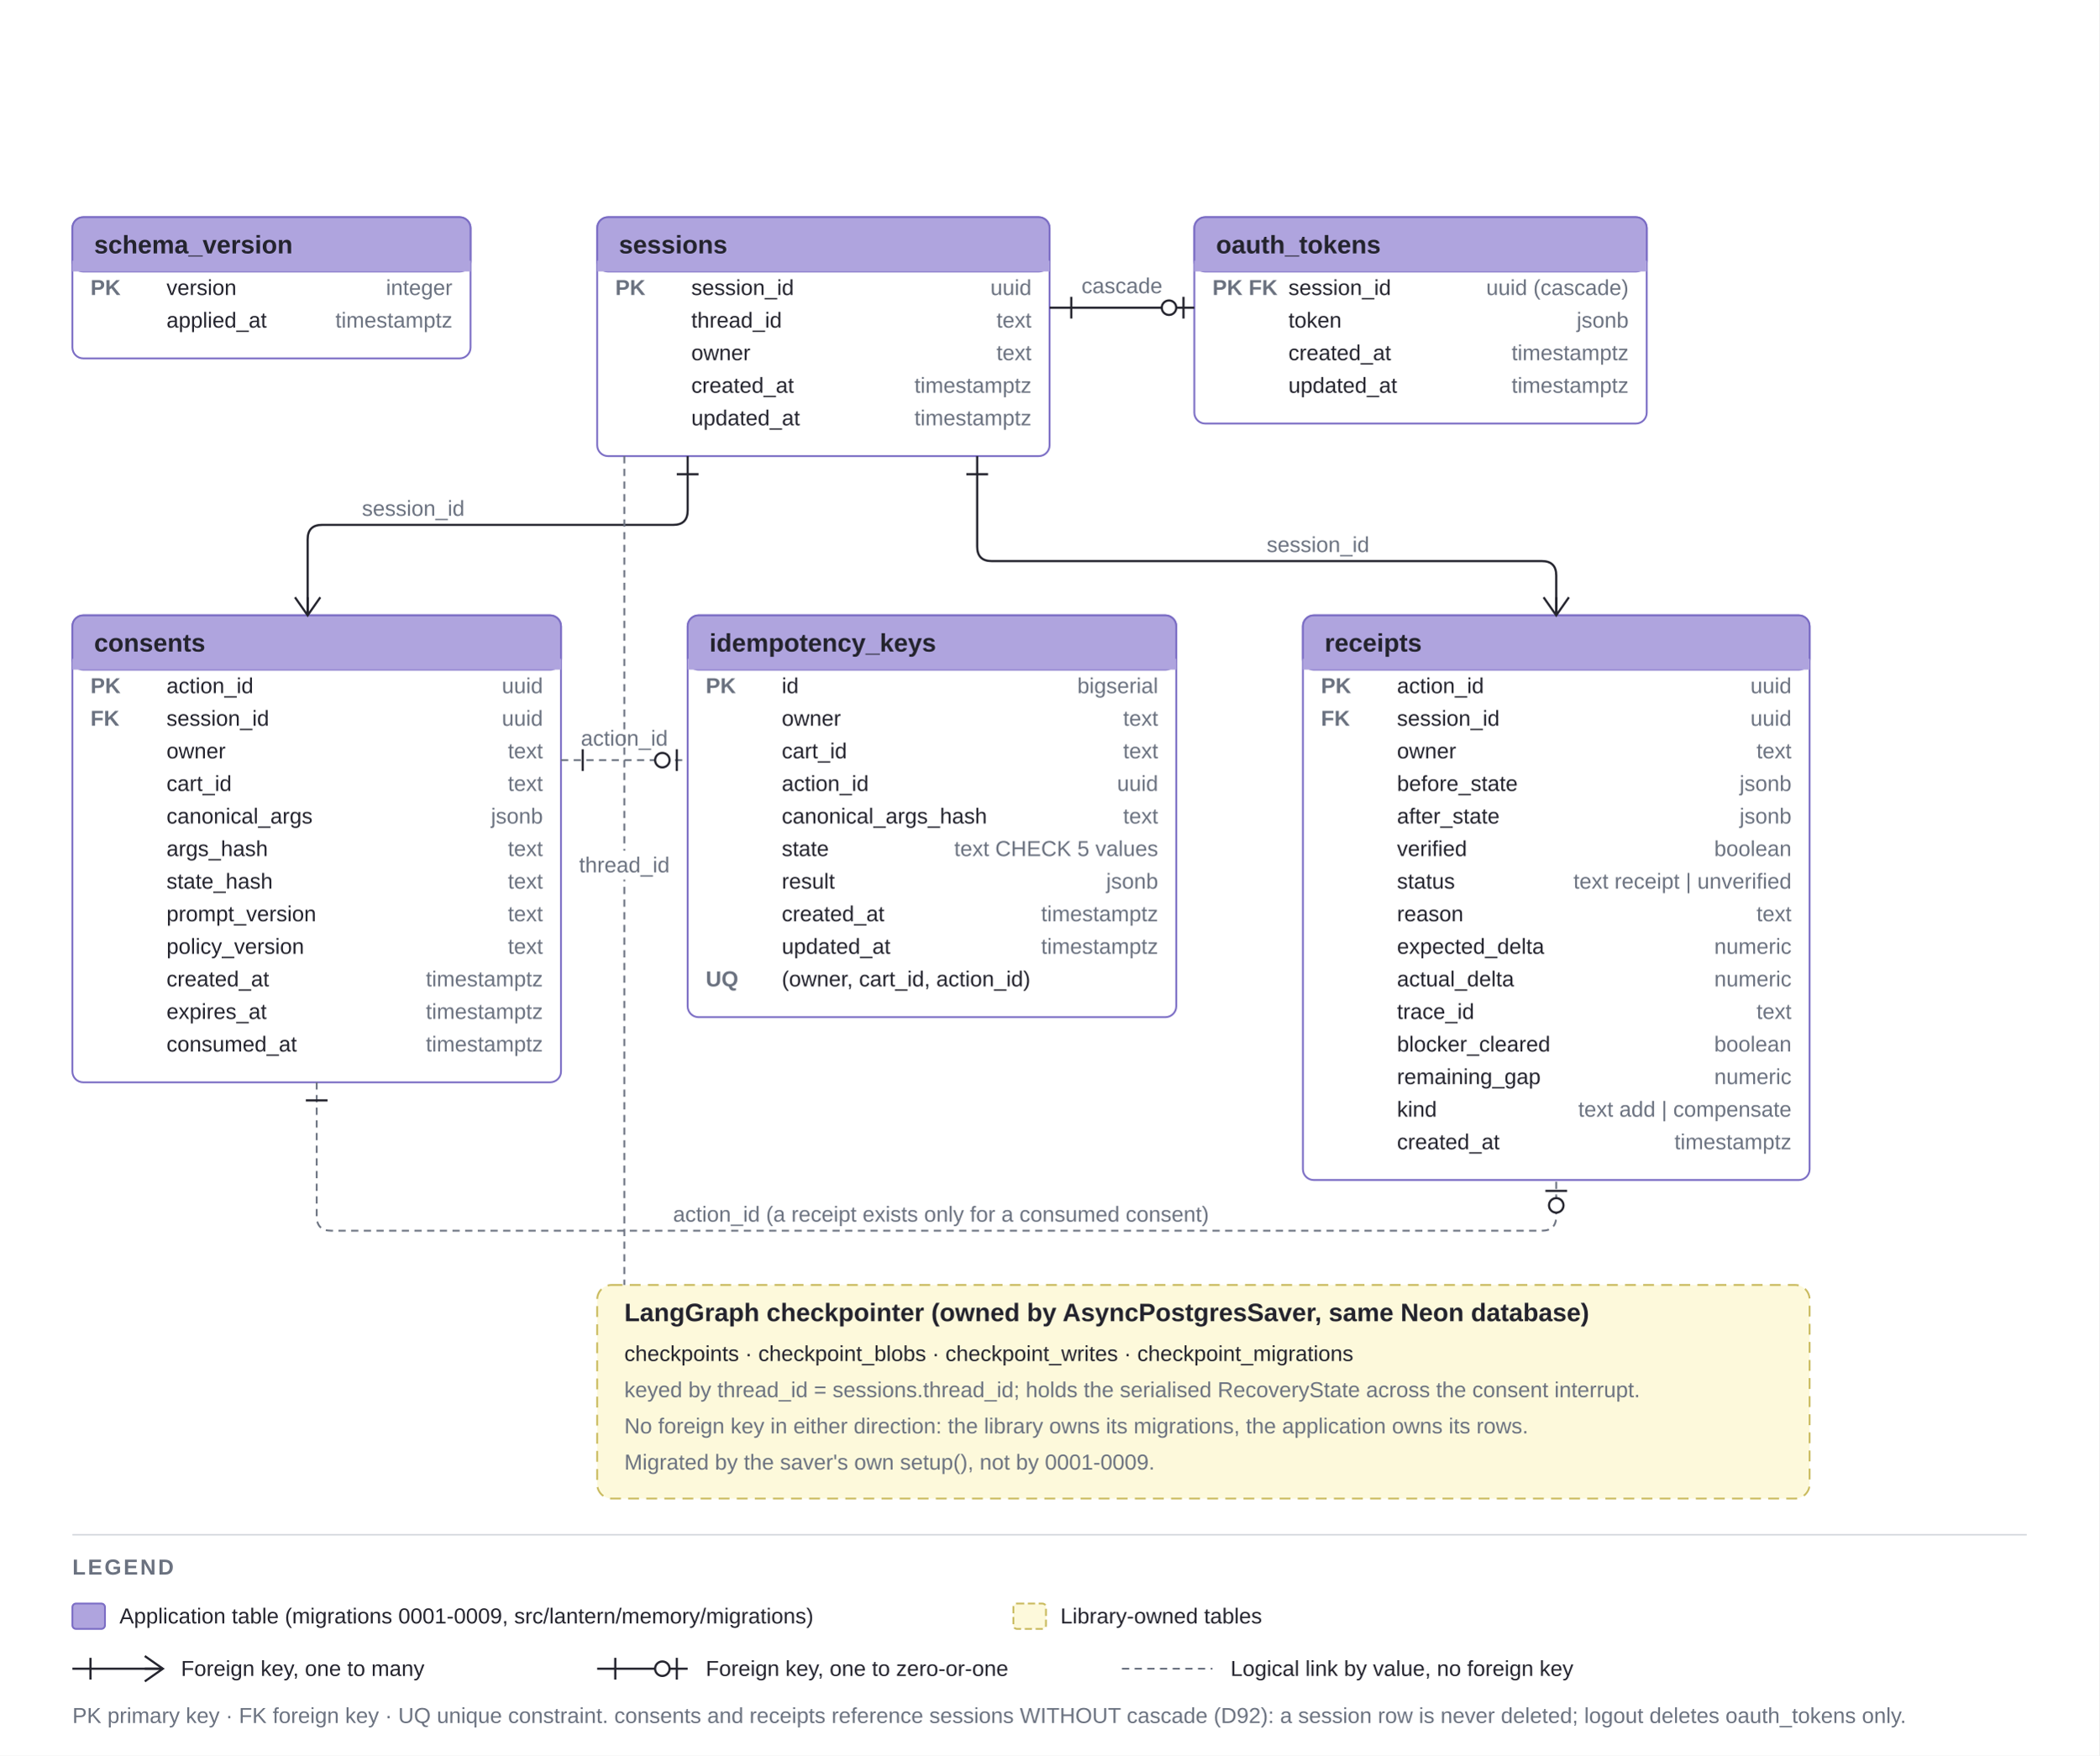
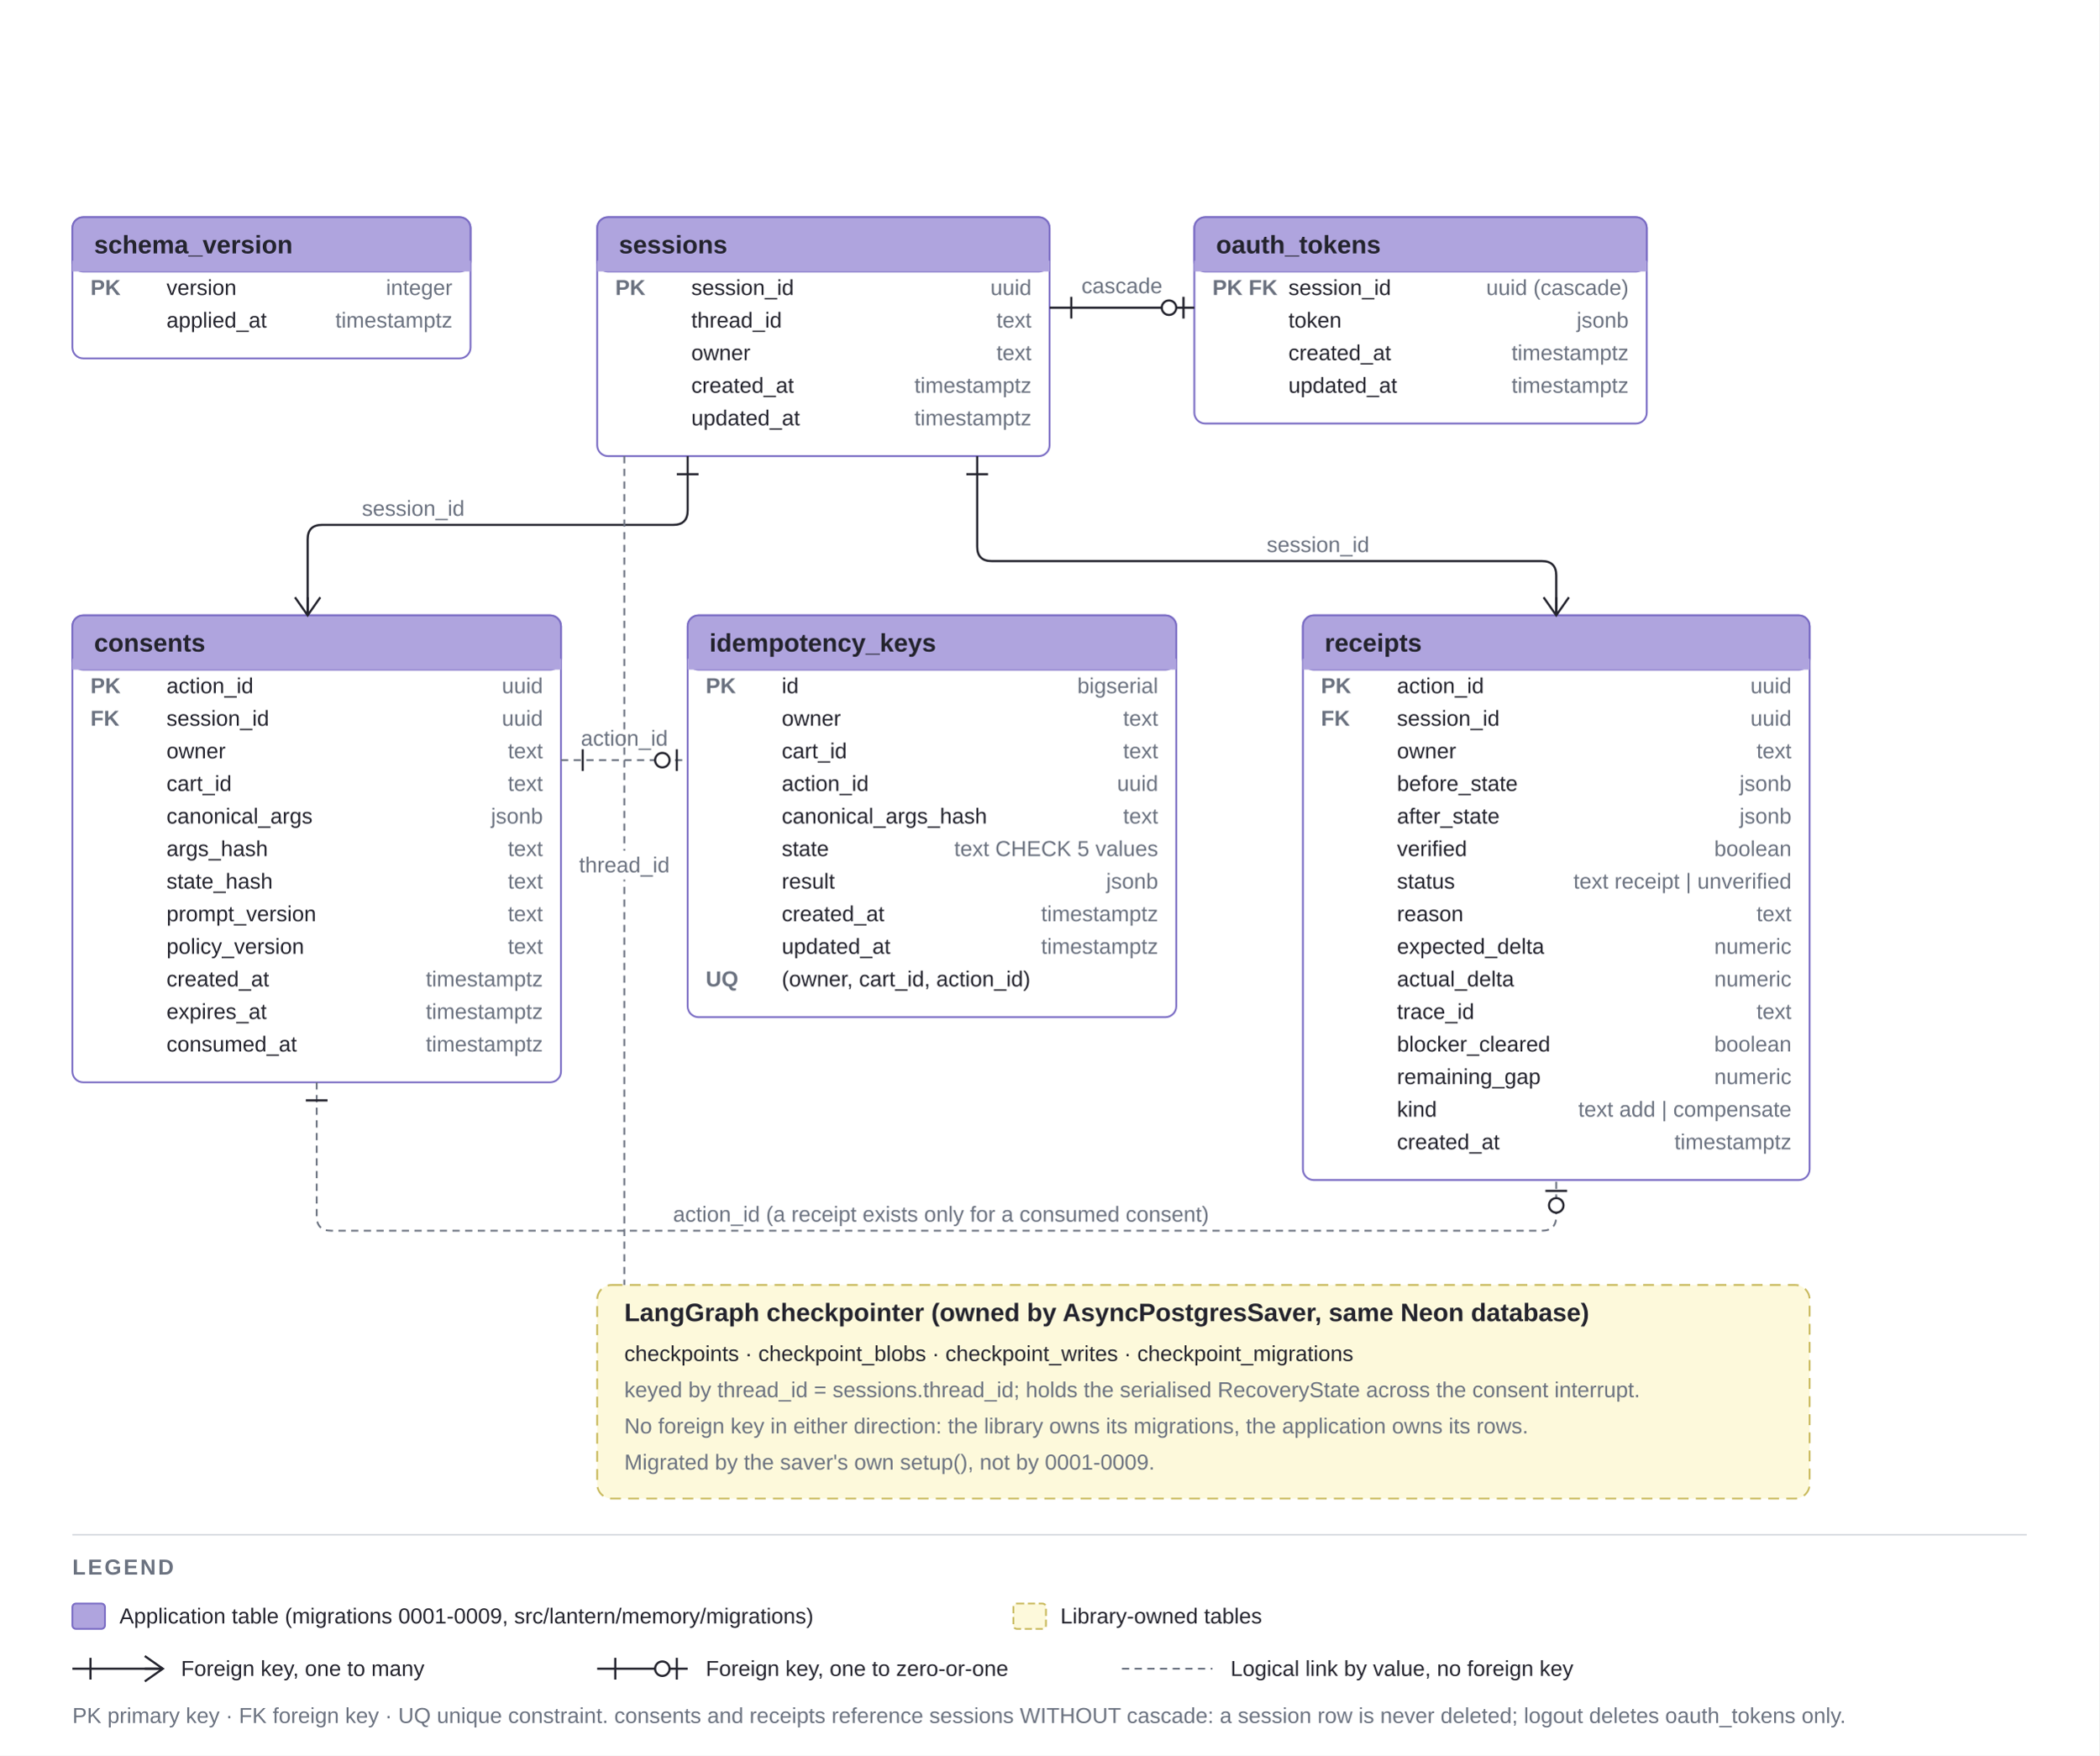
<svg xmlns="http://www.w3.org/2000/svg" width="1160" height="970" viewBox="0 0 1160 970" role="img" aria-labelledby="er-title er-desc">
  <defs>
    <style>text{font-family:Arial,Helvetica,"Liberation Sans","DejaVu Sans",sans-serif;}</style>
  </defs>
  <rect width="100%" height="100%" fill="#ffffff" />
  <rect x="40" y="120" width="220" height="78" rx="6" fill="#ffffff" stroke="#7a6cc4" stroke-width="1" />
  <rect x="40" y="120" width="220" height="30" rx="6" fill="#afa4de" stroke="#7a6cc4" stroke-width="1" />
  <rect x="40" y="144" width="220" height="6" fill="#afa4de" />
  <text x="52" y="140" fill="#24242e" font-size="14" font-weight="700">schema_version</text>
  <text x="50" y="163" fill="#6b7280" font-size="12" font-weight="700">PK</text>
  <text x="92" y="163" fill="#24242e" font-size="12">version</text>
  <text x="250" y="163" fill="#6b7280" font-size="12" text-anchor="end">integer</text>
  <text x="92" y="181" fill="#24242e" font-size="12">applied_at</text>
  <text x="250" y="181" fill="#6b7280" font-size="12" text-anchor="end">timestamptz</text>
  <rect x="330" y="120" width="250" height="132" rx="6" fill="#ffffff" stroke="#7a6cc4" stroke-width="1" />
  <rect x="330" y="120" width="250" height="30" rx="6" fill="#afa4de" stroke="#7a6cc4" stroke-width="1" />
  <rect x="330" y="144" width="250" height="6" fill="#afa4de" />
  <text x="342" y="140" fill="#24242e" font-size="14" font-weight="700">sessions</text>
  <text x="340" y="163" fill="#6b7280" font-size="12" font-weight="700">PK</text>
  <text x="382" y="163" fill="#24242e" font-size="12">session_id</text>
  <text x="570" y="163" fill="#6b7280" font-size="12" text-anchor="end">uuid</text>
  <text x="382" y="181" fill="#24242e" font-size="12">thread_id</text>
  <text x="570" y="181" fill="#6b7280" font-size="12" text-anchor="end">text</text>
  <text x="382" y="199" fill="#24242e" font-size="12">owner</text>
  <text x="570" y="199" fill="#6b7280" font-size="12" text-anchor="end">text</text>
  <text x="382" y="217" fill="#24242e" font-size="12">created_at</text>
  <text x="570" y="217" fill="#6b7280" font-size="12" text-anchor="end">timestamptz</text>
  <text x="382" y="235" fill="#24242e" font-size="12">updated_at</text>
  <text x="570" y="235" fill="#6b7280" font-size="12" text-anchor="end">timestamptz</text>
  <rect x="660" y="120" width="250" height="114" rx="6" fill="#ffffff" stroke="#7a6cc4" stroke-width="1" />
  <rect x="660" y="120" width="250" height="30" rx="6" fill="#afa4de" stroke="#7a6cc4" stroke-width="1" />
  <rect x="660" y="144" width="250" height="6" fill="#afa4de" />
  <text x="672" y="140" fill="#24242e" font-size="14" font-weight="700">oauth_tokens</text>
  <text x="670" y="163" fill="#6b7280" font-size="12" font-weight="700">PK FK</text>
  <text x="712" y="163" fill="#24242e" font-size="12">session_id</text>
  <text x="900" y="163" fill="#6b7280" font-size="12" text-anchor="end">uuid  (cascade)</text>
  <text x="712" y="181" fill="#24242e" font-size="12">token</text>
  <text x="900" y="181" fill="#6b7280" font-size="12" text-anchor="end">jsonb</text>
  <text x="712" y="199" fill="#24242e" font-size="12">created_at</text>
  <text x="900" y="199" fill="#6b7280" font-size="12" text-anchor="end">timestamptz</text>
  <text x="712" y="217" fill="#24242e" font-size="12">updated_at</text>
  <text x="900" y="217" fill="#6b7280" font-size="12" text-anchor="end">timestamptz</text>
  <rect x="40" y="340" width="270" height="258" rx="6" fill="#ffffff" stroke="#7a6cc4" stroke-width="1" />
  <rect x="40" y="340" width="270" height="30" rx="6" fill="#afa4de" stroke="#7a6cc4" stroke-width="1" />
  <rect x="40" y="364" width="270" height="6" fill="#afa4de" />
  <text x="52" y="360" fill="#24242e" font-size="14" font-weight="700">consents</text>
  <text x="50" y="383" fill="#6b7280" font-size="12" font-weight="700">PK</text>
  <text x="92" y="383" fill="#24242e" font-size="12">action_id</text>
  <text x="300" y="383" fill="#6b7280" font-size="12" text-anchor="end">uuid</text>
  <text x="50" y="401" fill="#6b7280" font-size="12" font-weight="700">FK</text>
  <text x="92" y="401" fill="#24242e" font-size="12">session_id</text>
  <text x="300" y="401" fill="#6b7280" font-size="12" text-anchor="end">uuid</text>
  <text x="92" y="419" fill="#24242e" font-size="12">owner</text>
  <text x="300" y="419" fill="#6b7280" font-size="12" text-anchor="end">text</text>
  <text x="92" y="437" fill="#24242e" font-size="12">cart_id</text>
  <text x="300" y="437" fill="#6b7280" font-size="12" text-anchor="end">text</text>
  <text x="92" y="455" fill="#24242e" font-size="12">canonical_args</text>
  <text x="300" y="455" fill="#6b7280" font-size="12" text-anchor="end">jsonb</text>
  <text x="92" y="473" fill="#24242e" font-size="12">args_hash</text>
  <text x="300" y="473" fill="#6b7280" font-size="12" text-anchor="end">text</text>
  <text x="92" y="491" fill="#24242e" font-size="12">state_hash</text>
  <text x="300" y="491" fill="#6b7280" font-size="12" text-anchor="end">text</text>
  <text x="92" y="509" fill="#24242e" font-size="12">prompt_version</text>
  <text x="300" y="509" fill="#6b7280" font-size="12" text-anchor="end">text</text>
  <text x="92" y="527" fill="#24242e" font-size="12">policy_version</text>
  <text x="300" y="527" fill="#6b7280" font-size="12" text-anchor="end">text</text>
  <text x="92" y="545" fill="#24242e" font-size="12">created_at</text>
  <text x="300" y="545" fill="#6b7280" font-size="12" text-anchor="end">timestamptz</text>
  <text x="92" y="563" fill="#24242e" font-size="12">expires_at</text>
  <text x="300" y="563" fill="#6b7280" font-size="12" text-anchor="end">timestamptz</text>
  <text x="92" y="581" fill="#24242e" font-size="12">consumed_at</text>
  <text x="300" y="581" fill="#6b7280" font-size="12" text-anchor="end">timestamptz</text>
  <rect x="380" y="340" width="270" height="222" rx="6" fill="#ffffff" stroke="#7a6cc4" stroke-width="1" />
  <rect x="380" y="340" width="270" height="30" rx="6" fill="#afa4de" stroke="#7a6cc4" stroke-width="1" />
  <rect x="380" y="364" width="270" height="6" fill="#afa4de" />
  <text x="392" y="360" fill="#24242e" font-size="14" font-weight="700">idempotency_keys</text>
  <text x="390" y="383" fill="#6b7280" font-size="12" font-weight="700">PK</text>
  <text x="432" y="383" fill="#24242e" font-size="12">id</text>
  <text x="640" y="383" fill="#6b7280" font-size="12" text-anchor="end">bigserial</text>
  <text x="432" y="401" fill="#24242e" font-size="12">owner</text>
  <text x="640" y="401" fill="#6b7280" font-size="12" text-anchor="end">text</text>
  <text x="432" y="419" fill="#24242e" font-size="12">cart_id</text>
  <text x="640" y="419" fill="#6b7280" font-size="12" text-anchor="end">text</text>
  <text x="432" y="437" fill="#24242e" font-size="12">action_id</text>
  <text x="640" y="437" fill="#6b7280" font-size="12" text-anchor="end">uuid</text>
  <text x="432" y="455" fill="#24242e" font-size="12">canonical_args_hash</text>
  <text x="640" y="455" fill="#6b7280" font-size="12" text-anchor="end">text</text>
  <text x="432" y="473" fill="#24242e" font-size="12">state</text>
  <text x="640" y="473" fill="#6b7280" font-size="12" text-anchor="end">text  CHECK 5 values</text>
  <text x="432" y="491" fill="#24242e" font-size="12">result</text>
  <text x="640" y="491" fill="#6b7280" font-size="12" text-anchor="end">jsonb</text>
  <text x="432" y="509" fill="#24242e" font-size="12">created_at</text>
  <text x="640" y="509" fill="#6b7280" font-size="12" text-anchor="end">timestamptz</text>
  <text x="432" y="527" fill="#24242e" font-size="12">updated_at</text>
  <text x="640" y="527" fill="#6b7280" font-size="12" text-anchor="end">timestamptz</text>
  <text x="390" y="545" fill="#6b7280" font-size="12" font-weight="700">UQ</text>
  <text x="432" y="545" fill="#24242e" font-size="12">(owner, cart_id, action_id)</text>
  <rect x="720" y="340" width="280" height="312" rx="6" fill="#ffffff" stroke="#7a6cc4" stroke-width="1" />
  <rect x="720" y="340" width="280" height="30" rx="6" fill="#afa4de" stroke="#7a6cc4" stroke-width="1" />
  <rect x="720" y="364" width="280" height="6" fill="#afa4de" />
  <text x="732" y="360" fill="#24242e" font-size="14" font-weight="700">receipts</text>
  <text x="730" y="383" fill="#6b7280" font-size="12" font-weight="700">PK</text>
  <text x="772" y="383" fill="#24242e" font-size="12">action_id</text>
  <text x="990" y="383" fill="#6b7280" font-size="12" text-anchor="end">uuid</text>
  <text x="730" y="401" fill="#6b7280" font-size="12" font-weight="700">FK</text>
  <text x="772" y="401" fill="#24242e" font-size="12">session_id</text>
  <text x="990" y="401" fill="#6b7280" font-size="12" text-anchor="end">uuid</text>
  <text x="772" y="419" fill="#24242e" font-size="12">owner</text>
  <text x="990" y="419" fill="#6b7280" font-size="12" text-anchor="end">text</text>
  <text x="772" y="437" fill="#24242e" font-size="12">before_state</text>
  <text x="990" y="437" fill="#6b7280" font-size="12" text-anchor="end">jsonb</text>
  <text x="772" y="455" fill="#24242e" font-size="12">after_state</text>
  <text x="990" y="455" fill="#6b7280" font-size="12" text-anchor="end">jsonb</text>
  <text x="772" y="473" fill="#24242e" font-size="12">verified</text>
  <text x="990" y="473" fill="#6b7280" font-size="12" text-anchor="end">boolean</text>
  <text x="772" y="491" fill="#24242e" font-size="12">status</text>
  <text x="990" y="491" fill="#6b7280" font-size="12" text-anchor="end">text  receipt | unverified</text>
  <text x="772" y="509" fill="#24242e" font-size="12">reason</text>
  <text x="990" y="509" fill="#6b7280" font-size="12" text-anchor="end">text</text>
  <text x="772" y="527" fill="#24242e" font-size="12">expected_delta</text>
  <text x="990" y="527" fill="#6b7280" font-size="12" text-anchor="end">numeric</text>
  <text x="772" y="545" fill="#24242e" font-size="12">actual_delta</text>
  <text x="990" y="545" fill="#6b7280" font-size="12" text-anchor="end">numeric</text>
  <text x="772" y="563" fill="#24242e" font-size="12">trace_id</text>
  <text x="990" y="563" fill="#6b7280" font-size="12" text-anchor="end">text</text>
  <text x="772" y="581" fill="#24242e" font-size="12">blocker_cleared</text>
  <text x="990" y="581" fill="#6b7280" font-size="12" text-anchor="end">boolean</text>
  <text x="772" y="599" fill="#24242e" font-size="12">remaining_gap</text>
  <text x="990" y="599" fill="#6b7280" font-size="12" text-anchor="end">numeric</text>
  <text x="772" y="617" fill="#24242e" font-size="12">kind</text>
  <text x="990" y="617" fill="#6b7280" font-size="12" text-anchor="end">text  add | compensate</text>
  <text x="772" y="635" fill="#24242e" font-size="12">created_at</text>
  <text x="990" y="635" fill="#6b7280" font-size="12" text-anchor="end">timestamptz</text>
  <rect x="330" y="710" width="670" height="118" rx="8" fill="#fdf9db" stroke="#c9ba5e" stroke-width="1" stroke-dasharray="6,4" />
  <text x="345" y="730" fill="#24242e" font-size="14" font-weight="700">LangGraph checkpointer  (owned by AsyncPostgresSaver, same Neon database)</text>
  <text x="345" y="752" fill="#24242e" font-size="12">checkpoints  ·  checkpoint_blobs  ·  checkpoint_writes  ·  checkpoint_migrations</text>
  <text x="345" y="772" fill="#6b7280" font-size="12">keyed by thread_id = sessions.thread_id; holds the serialised RecoveryState across the consent interrupt.</text>
  <text x="345" y="792" fill="#6b7280" font-size="12">No foreign key in either direction: the library owns its migrations, the application owns its rows.</text>
  <text x="345" y="812" fill="#6b7280" font-size="12">Migrated by the saver's own setup(), not by 0001-0009.</text>
  <path d="M 380,252 V 282 Q 380,290 372,290 H 178 Q 170,290 170,298 V 340" fill="none" stroke="#24242e" stroke-width="1.2" />
  <line x1="374" y1="262" x2="386" y2="262" stroke="#24242e" stroke-width="1.2" />
  <path d="M 163,330 L 170,340 L 177,330 M 170,330 V 340" fill="none" stroke="#24242e" stroke-width="1.2" />
  <text x="200" y="285" fill="#6b7280" font-size="12">session_id</text>
  <path d="M 540,252 V 302 Q 540,310 548,310 H 852 Q 860,310 860,318 V 340" fill="none" stroke="#24242e" stroke-width="1.2" />
  <line x1="534" y1="262" x2="546" y2="262" stroke="#24242e" stroke-width="1.2" />
  <path d="M 853,330 L 860,340 L 867,330 M 860,330 V 340" fill="none" stroke="#24242e" stroke-width="1.2" />
  <text x="700" y="305" fill="#6b7280" font-size="12">session_id</text>
  <line x1="580" y1="170" x2="660" y2="170" stroke="#24242e" stroke-width="1.2" />
  <line x1="592" y1="164" x2="592" y2="176" stroke="#24242e" stroke-width="1.2" />
  <circle cx="646" cy="170" r="4" fill="#ffffff" stroke="#24242e" stroke-width="1.2" />
  <line x1="654" y1="164" x2="654" y2="176" stroke="#24242e" stroke-width="1.2" />
  <text x="620" y="162" fill="#6b7280" font-size="12" text-anchor="middle">cascade</text>
  <line x1="310" y1="420" x2="380" y2="420" stroke="#6b7280" stroke-width="1" stroke-dasharray="4,3" />
  <line x1="322" y1="414" x2="322" y2="426" stroke="#24242e" stroke-width="1.2" />
  <circle cx="366" cy="420" r="4" fill="#ffffff" stroke="#24242e" stroke-width="1.2" />
  <line x1="374" y1="414" x2="374" y2="426" stroke="#24242e" stroke-width="1.2" />
  <text x="345" y="412" fill="#6b7280" font-size="12" text-anchor="middle">action_id</text>
  <path d="M 175,598 V 672 Q 175,680 183,680 H 852 Q 860,680 860,672 V 652" fill="none" stroke="#6b7280" stroke-width="1" stroke-dasharray="4,3" />
  <line x1="169" y1="608" x2="181" y2="608" stroke="#24242e" stroke-width="1.2" />
  <circle cx="860" cy="666" r="4" fill="#ffffff" stroke="#24242e" stroke-width="1.2" />
  <line x1="854" y1="658" x2="866" y2="658" stroke="#24242e" stroke-width="1.2" />
  <text x="520" y="675" fill="#6b7280" font-size="12" text-anchor="middle">action_id (a receipt exists only for a consumed consent)</text>
  <path d="M 345,252 V 710" fill="none" stroke="#6b7280" stroke-width="1" stroke-dasharray="4,3" />
  <rect x="318" y="470" width="54" height="16" rx="2" fill="#ffffff" />
  <text x="345" y="482" fill="#6b7280" font-size="12" text-anchor="middle">thread_id</text>
  <line x1="40" y1="848" x2="1120" y2="848" stroke="#d1d5db" stroke-width="0.8" />
  <text x="40" y="870" fill="#6b7280" font-size="12" font-weight="700" letter-spacing="0.10em">LEGEND</text>
  <rect x="40" y="886" width="18" height="14" rx="2" fill="#afa4de" stroke="#7a6cc4" stroke-width="1" />
  <text x="66" y="897" fill="#24242e" font-size="12">Application table (migrations 0001-0009, src/lantern/memory/migrations)</text>
  <rect x="560" y="886" width="18" height="14" rx="2" fill="#fdf9db" stroke="#c9ba5e" stroke-width="1" stroke-dasharray="4,2" />
  <text x="586" y="897" fill="#24242e" font-size="12">Library-owned tables</text>
  <line x1="40" y1="922" x2="90" y2="922" stroke="#24242e" stroke-width="1.2" />
  <line x1="50" y1="916" x2="50" y2="928" stroke="#24242e" stroke-width="1.2" />
  <path d="M 80,915 L 90,922 L 80,929 M 80,922 H 90" fill="none" stroke="#24242e" stroke-width="1.2" />
  <text x="100" y="926" fill="#24242e" font-size="12">Foreign key, one to many</text>
  <line x1="330" y1="922" x2="380" y2="922" stroke="#24242e" stroke-width="1.2" />
  <line x1="340" y1="916" x2="340" y2="928" stroke="#24242e" stroke-width="1.2" />
  <circle cx="366" cy="922" r="4" fill="#ffffff" stroke="#24242e" stroke-width="1.2" />
  <line x1="374" y1="916" x2="374" y2="928" stroke="#24242e" stroke-width="1.2" />
  <text x="390" y="926" fill="#24242e" font-size="12">Foreign key, one to zero-or-one</text>
  <line x1="620" y1="922" x2="670" y2="922" stroke="#6b7280" stroke-width="1" stroke-dasharray="4,3" />
  <text x="680" y="926" fill="#24242e" font-size="12">Logical link by value, no foreign key</text>
-   <text x="40" y="952" fill="#6b7280" font-size="12">PK primary key · FK foreign key · UQ unique constraint. consents and receipts reference sessions WITHOUT cascade (D92): a session row is never deleted; logout deletes oauth_tokens only.</text>
+   <text x="40" y="952" fill="#6b7280" font-size="12">PK primary key · FK foreign key · UQ unique constraint. consents and receipts reference sessions WITHOUT cascade: a session row is never deleted; logout deletes oauth_tokens only.</text>
</svg>
